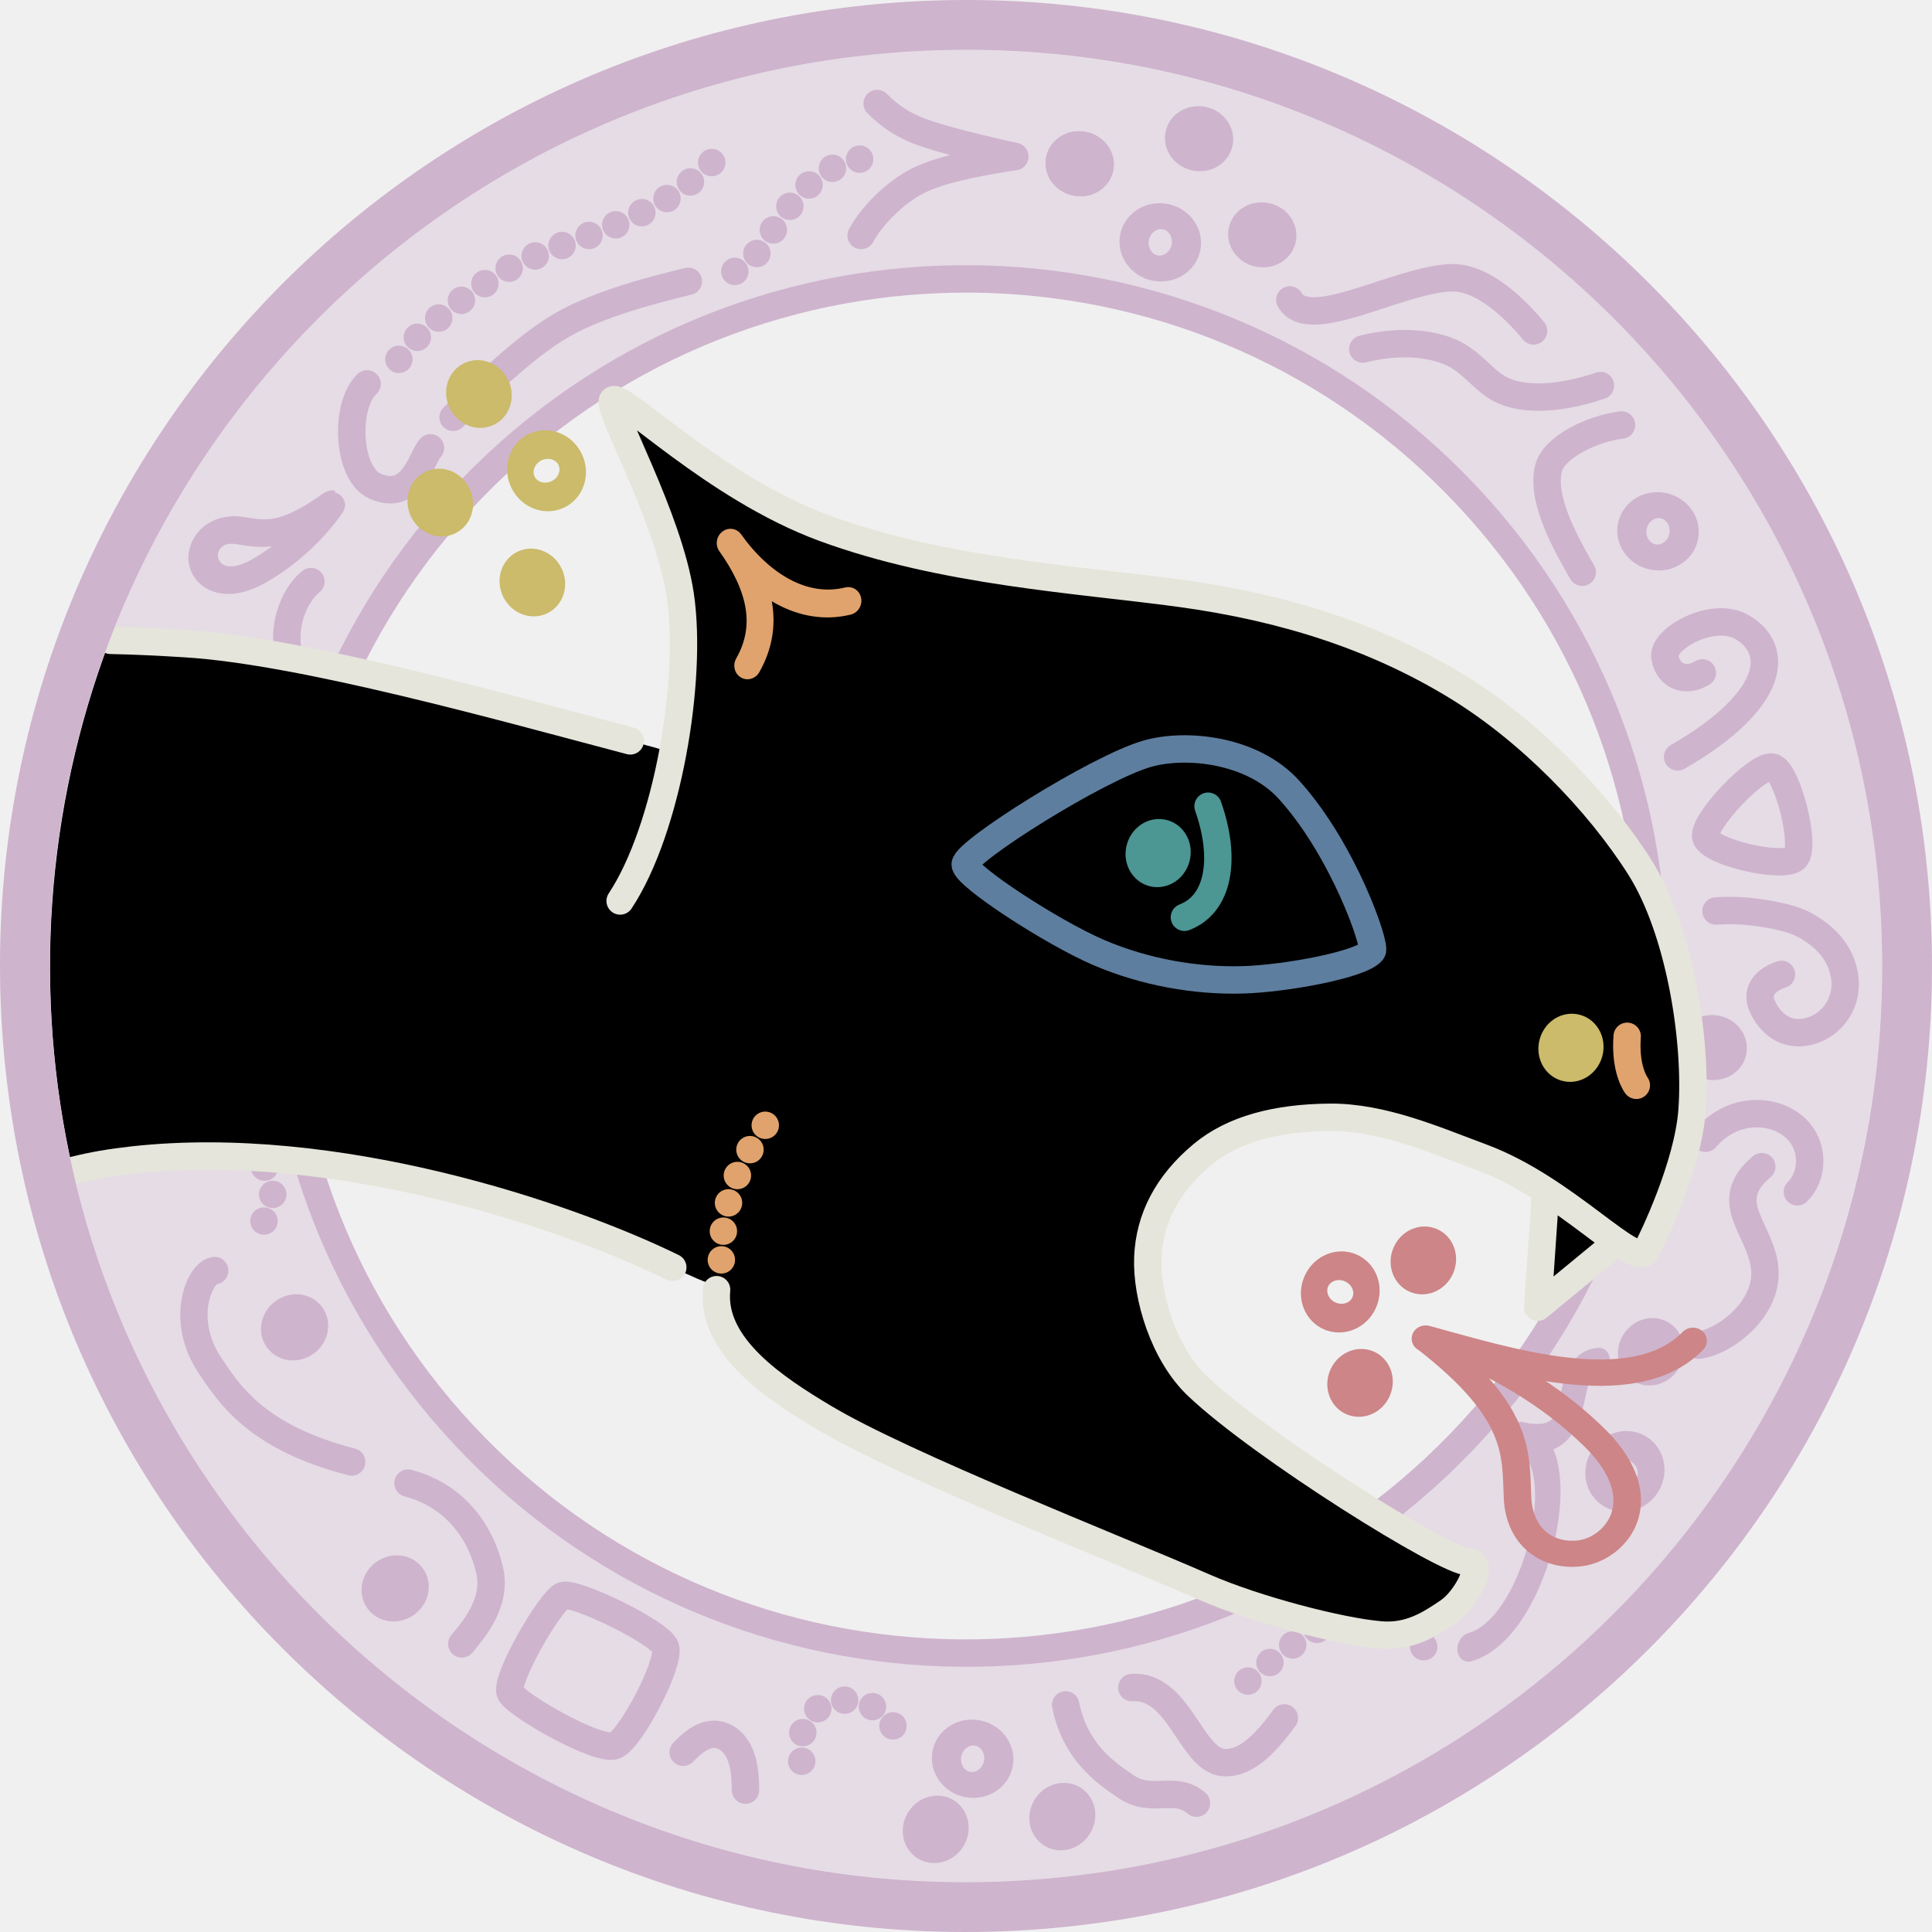
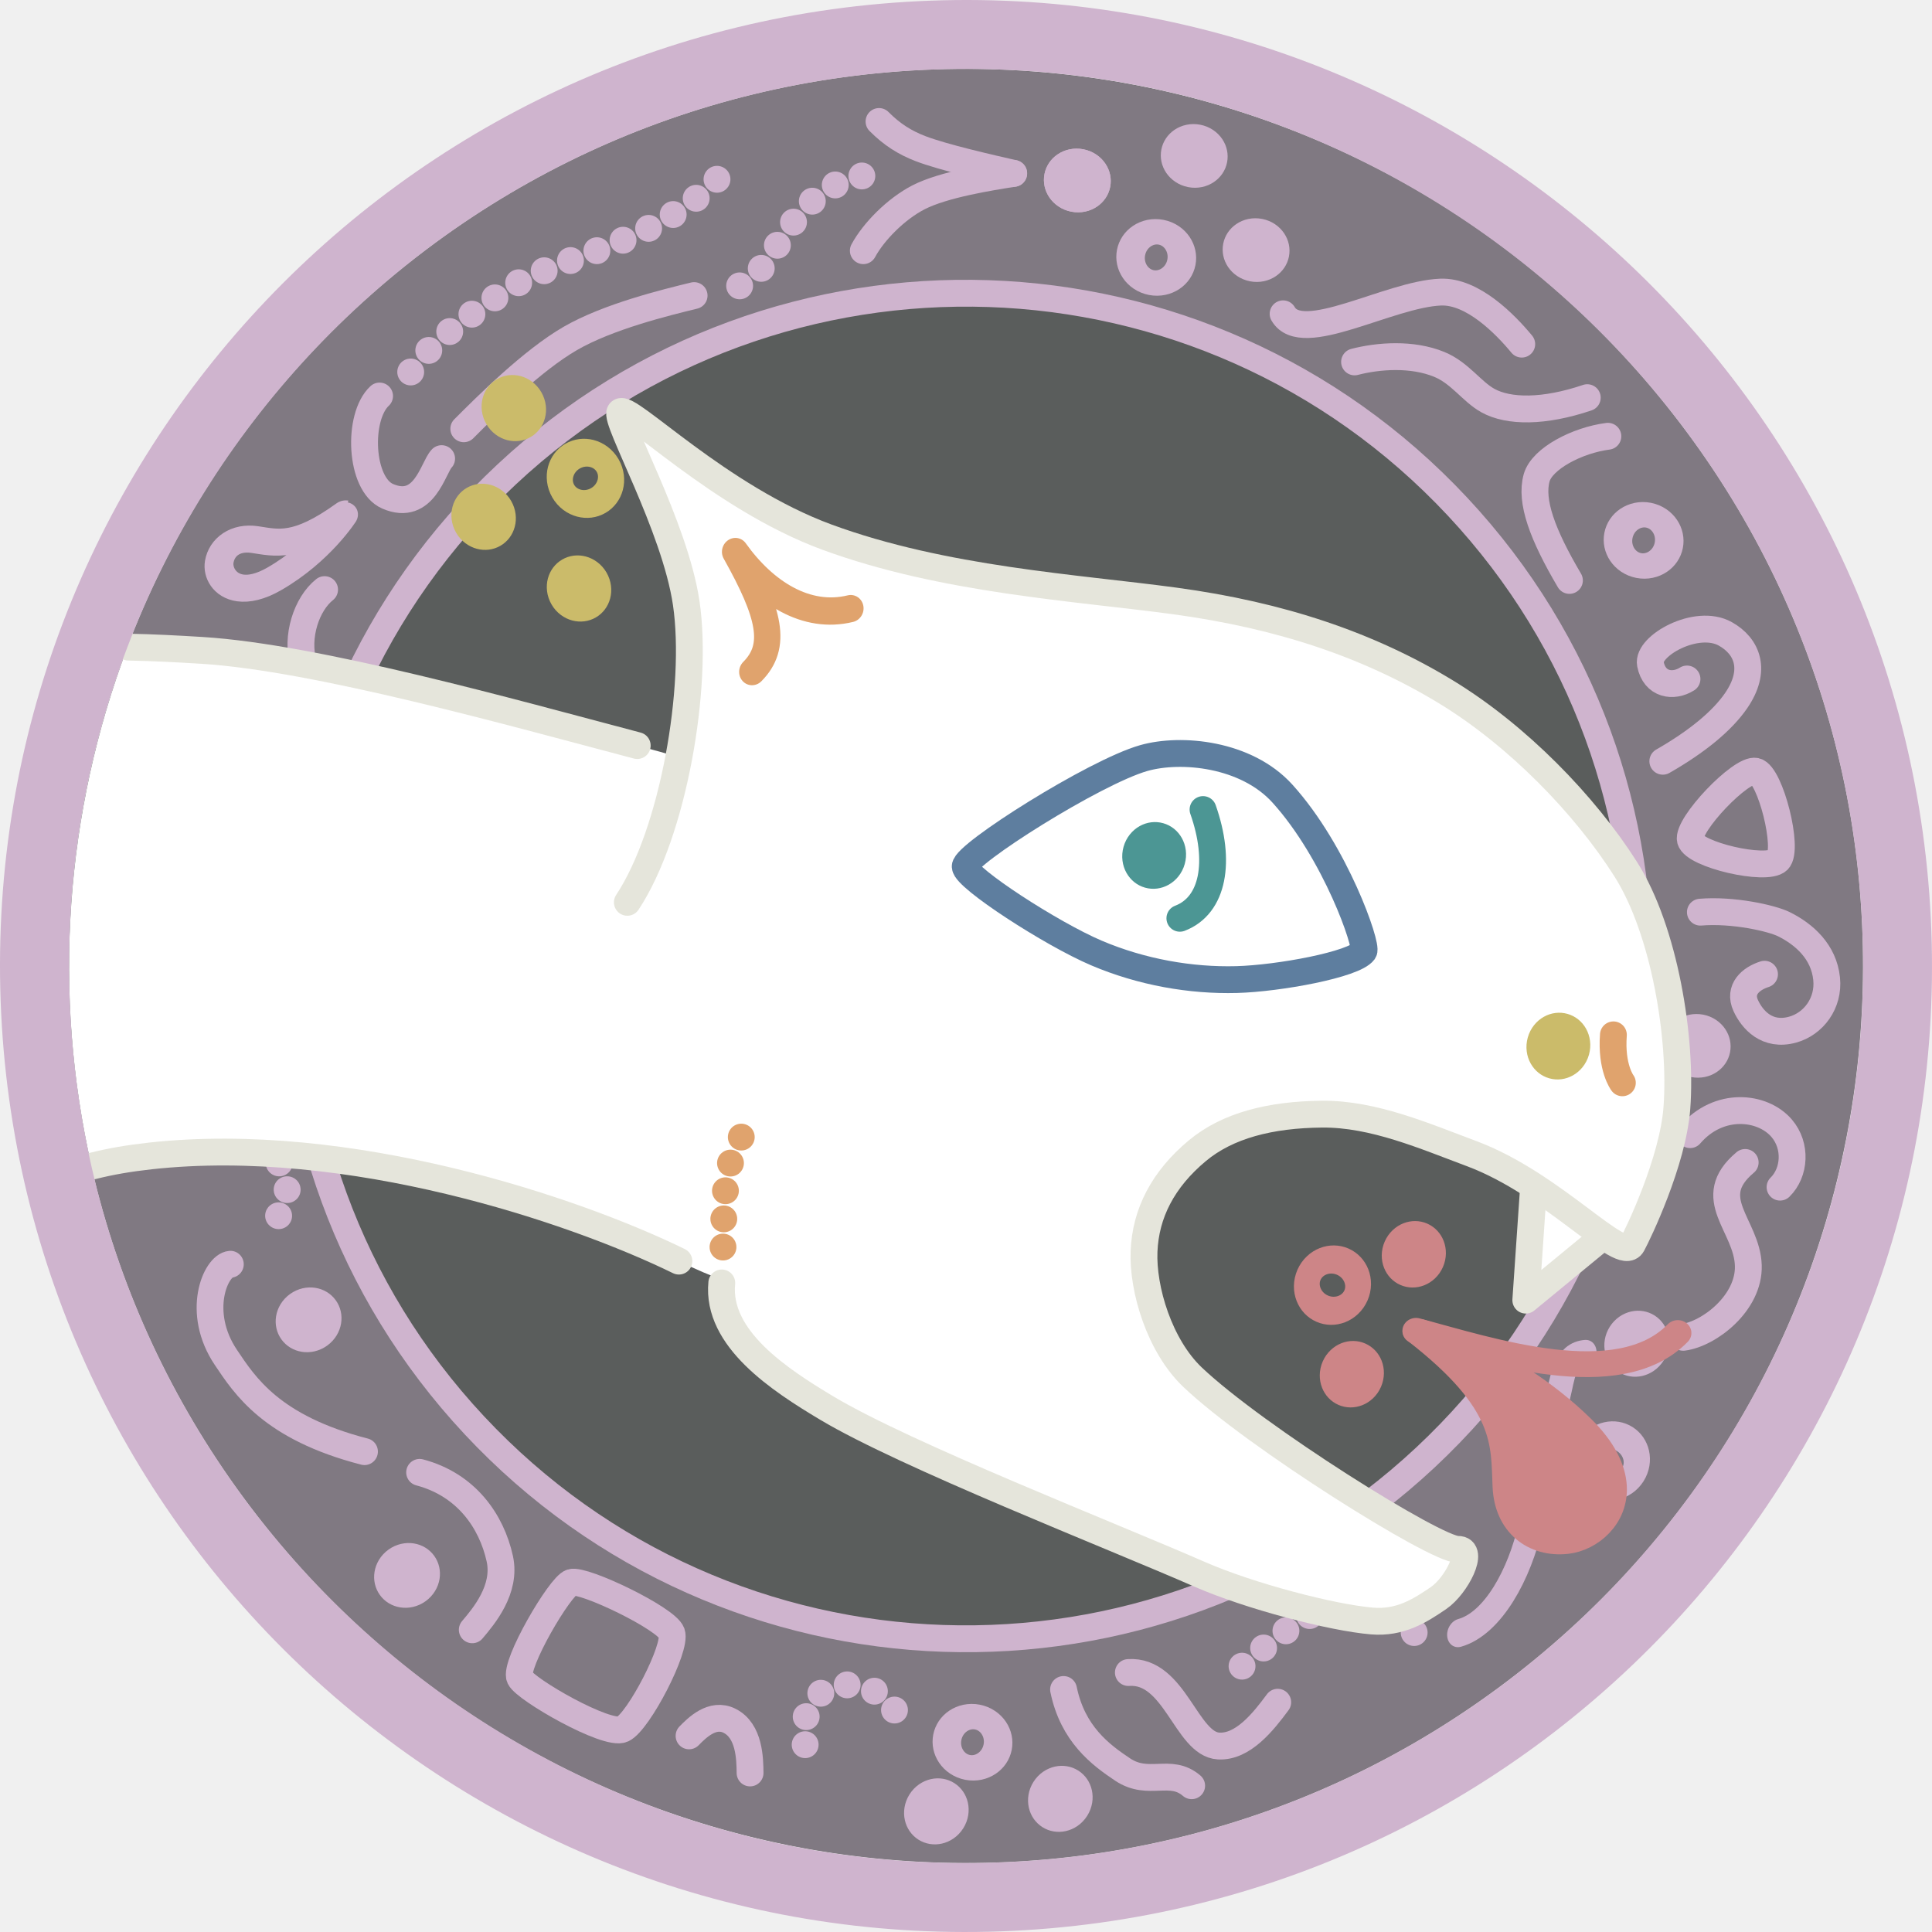
- <svg xmlns="http://www.w3.org/2000/svg" width="100%" height="100%" viewBox="0 0 470 470" version="1.1" xml:space="preserve" style="fill-rule:evenodd;clip-rule:evenodd;stroke-linecap:round;stroke-linejoin:round;stroke-miterlimit:1.5;">
-   <g transform="matrix(1,0,0,1,-45,-65)">
+ <svg xmlns="http://www.w3.org/2000/svg" width="100%" height="100%" viewBox="0 0 480 480" version="1.1" xml:space="preserve" style="fill-rule:evenodd;clip-rule:evenodd;stroke-linecap:round;stroke-linejoin:round;stroke-miterlimit:1.5;">
+   <g transform="matrix(1,0,0,1,-40,-60)">
    <g id="Website-Logo" transform="matrix(1.5358,0,0,1.5358,-547.773,-765.956)">
+       <g id="BackroundOffset" transform="matrix(0.675055,0.823173,-0.846056,0.69382,639.29,-283.41)">
+         <ellipse cx="650.229" cy="637.373" rx="136.302" ry="132.626" style="fill:rgb(90,93,92);" />
+       </g>
      <g id="RingOffset" transform="matrix(1.03654,0,0,1.03654,-18.2137,-35.4669)">
        <path d="M645.813,615.049C694.809,674.796 686.081,763.082 626.334,812.078C566.587,861.075 478.301,852.347 429.304,792.6C380.308,732.853 389.036,644.567 448.783,595.57C508.53,546.574 596.816,555.302 645.813,615.049ZM618.749,637.243C582.002,592.433 515.787,585.887 470.977,622.634C426.167,659.381 419.621,725.596 456.368,770.406C493.115,815.216 559.33,821.762 604.14,785.015C648.95,748.268 655.496,682.053 618.749,637.243Z" style="fill:rgb(207,180,206);fill-opacity:0.33;" />
      </g>
      <g transform="matrix(-0.583305,0.545293,-0.560406,-0.599473,1275.45,721.595)">
        <ellipse cx="650.229" cy="637.373" rx="136.302" ry="132.626" style="fill:none;stroke:rgb(207,180,206);stroke-width:5.36px;" />
      </g>
      <g id="Glyphs" transform="matrix(0.651126,0,0,0.651126,356.669,498.734)">
        <g transform="matrix(1.00536,0.417777,-0.506163,1.21805,-569.162,-717.729)">
          <path d="M1243.22,488.307C1234.87,491.775 1250.3,503.928 1233.22,506.533" style="fill:none;stroke:rgb(207,180,206);stroke-width:5.51px;" />
        </g>
        <g transform="matrix(1.00536,0.417777,-0.506163,1.21805,-569.162,-717.729)">
          <path d="M1233.23,506.507C1246.53,503.764 1253.84,537.661 1241.4,545.78" style="fill:none;stroke:rgb(207,180,206);stroke-width:5.51px;" />
        </g>
        <g transform="matrix(8.10419,5.1337,-5.82648,9.19782,-6493.38,-9431.32)">
          <ellipse cx="1159.18" cy="421.218" rx="0.498" ry="0.439" style="fill:rgb(207,180,206);stroke:rgb(207,180,206);stroke-width:0.65px;" />
        </g>
        <g transform="matrix(-1.16291,1.08712,-1.08712,-1.16291,1670.27,534.09)">
          <path d="M495.358,585.043C492.046,582.666 484.154,581.905 480.294,586.288C476.122,591.025 478.359,598.849 469.663,598.377" style="fill:none;stroke:rgb(207,180,206);stroke-width:4.19px;" />
        </g>
        <g transform="matrix(8.10419,5.1337,-5.82648,9.19782,-6636.56,-9318.25)">
          <ellipse cx="1159.18" cy="421.218" rx="0.498" ry="0.439" style="fill:rgb(207,180,206);stroke:rgb(207,180,206);stroke-width:0.65px;" />
        </g>
        <g transform="matrix(8.10419,5.1337,-5.82648,9.19782,-6667.36,-9315.14)">
          <ellipse cx="1159.18" cy="421.218" rx="0.498" ry="0.439" style="fill:rgb(207,180,206);stroke:rgb(207,180,206);stroke-width:0.65px;" />
        </g>
        <g transform="matrix(5.61567,7.77798,-8.8276,6.37349,-2650.1,-11249.3)">
          <ellipse cx="1159.18" cy="421.218" rx="0.498" ry="0.439" style="fill:rgb(207,180,206);stroke:rgb(207,180,206);stroke-width:0.65px;" />
        </g>
        <g transform="matrix(5.61567,7.77798,-8.8276,6.37349,-2674.56,-11312.8)">
          <ellipse cx="1159.18" cy="421.218" rx="0.498" ry="0.439" style="fill:rgb(207,180,206);stroke:rgb(207,180,206);stroke-width:0.65px;" />
        </g>
        <g transform="matrix(-1.16291,1.08712,-1.08712,-1.16291,1670.79,535.767)">
          <path d="M557.022,581.055C557.868,584.159 559.56,590.368 563.315,592.665C567.274,595.087 576.278,595.421 580.78,595.587" style="fill:none;stroke:rgb(207,180,206);stroke-width:4.19px;stroke-dasharray:0,4.4,0,0,0,0;" />
        </g>
        <g transform="matrix(10.8056,6.84493,-7.76864,12.2638,-8813.05,-12677.3)">
          <ellipse cx="1159.18" cy="421.218" rx="0.498" ry="0.439" style="fill:none;stroke:rgb(207,180,206);stroke-width:0.49px;" />
        </g>
        <g transform="matrix(-1.16291,1.08712,-1.08712,-1.16291,1670.27,534.09)">
          <path d="M468.318,591.847C465.069,591.924 462.009,594.775 461.856,598.397C461.663,602.963 466.148,608.163 472.976,607.416" style="fill:none;stroke:rgb(207,180,206);stroke-width:4.19px;" />
        </g>
        <g transform="matrix(-1.16291,1.08712,-1.08712,-1.16291,1670.27,534.09)">
          <path d="M580.486,586.659C584.282,585.957 589.284,585.233 591.896,587.972C595.401,591.646 588.68,601.364 594.347,605.964" style="fill:none;stroke:rgb(207,180,206);stroke-width:4.19px;" />
        </g>
        <g transform="matrix(-1.16291,1.08712,-1.08712,-1.16291,1670.27,534.09)">
          <path d="M599.197,586.313C599.665,590.657 604.219,590.773 605.336,595.497C606.294,599.553 607.248,604.894 603.545,610.939" style="fill:none;stroke:rgb(207,180,206);stroke-width:4.19px;" />
        </g>
        <g transform="matrix(-1.16291,1.08712,-1.08712,-1.16291,1670.27,534.09)">
          <path d="M433.726,629.334C431.291,629.361 425.467,639.91 426.768,641.853C428.069,643.796 440.372,643.077 441.532,640.991C442.691,638.904 436.24,629.305 433.726,629.334Z" style="fill:none;stroke:rgb(207,180,206);stroke-width:4.19px;" />
        </g>
        <g transform="matrix(-0.901193,1.31226,-1.31226,-0.901193,1691.86,228.978)">
          <path d="M650.664,684.773C649.261,686.733 651.462,700.885 653.02,702.144C654.466,703.313 668.747,702.256 669.846,700.361C670.87,698.594 669.674,683.947 667.382,682.588C665.035,681.197 652.085,682.789 650.664,684.773Z" style="fill:none;stroke:rgb(207,180,206);stroke-width:4.19px;" />
        </g>
        <g transform="matrix(-1.18238,0.694216,-0.752221,-1.28118,1406.08,883.996)">
          <path d="M593.975,799.76C592.377,799.723 592.075,806.873 589.606,808.631C587.136,810.388 579.576,809.047 579.159,810.303C578.743,811.56 586.339,813.66 587.108,816.172C587.877,818.683 582.737,824.8 583.775,825.371C584.813,825.943 590.191,819.829 593.335,819.601C596.479,819.373 601.661,824.483 602.638,824.003C603.615,823.523 598.117,818.884 599.197,816.722C600.276,814.559 609.116,812.341 609.116,811.029C609.116,809.717 601.72,810.728 599.197,808.85C596.673,806.972 595.574,799.797 593.975,799.76Z" style="fill:none;stroke:rgb(207,180,206);stroke-width:4.66px;" />
        </g>
        <g transform="matrix(-1.16291,1.08712,-1.08712,-1.16291,1670.27,534.09)">
          <path d="M447.644,789.102C450.699,791.173 456.809,795.313 461.04,796.516C464.884,797.609 469.877,797.379 473.027,796.317" style="fill:none;stroke:rgb(207,180,206);stroke-width:4.19px;" />
        </g>
        <g transform="matrix(-1.16291,1.08712,-1.08712,-1.16291,1670.27,534.09)">
          <path d="M457.468,809.372C457.383,806.481 456.755,804.174 455.629,801.852C453.992,798.474 449.76,792.226 447.644,789.102" style="fill:none;stroke:rgb(207,180,206);stroke-width:4.19px;" />
        </g>
        <g transform="matrix(0.020806,-1.32983,1.42332,0.167639,-519.794,1931.5)">
          <path d="M1289.75,404.739C1283.81,405.345 1268.21,406.274 1262.2,397.789" style="fill:none;stroke:rgb(207,180,206);stroke-width:5.09px;" />
        </g>
        <g transform="matrix(0.166224,-0.0202867,-0.0356718,-0.176301,-27.514,375.184)">
          <path d="M757.58,428.868C774.892,348.665 802.156,338.737 829.308,323.314C853.003,309.854 857.503,287.08 845.283,268.788C836.545,255.707 815.105,247.172 795.688,258.54C785.069,264.757 775.055,276.926 768.054,297.56C744.672,366.471 757.407,428.955 757.58,428.868Z" style="fill:none;stroke:rgb(207,180,206);stroke-width:39.95px;" />
        </g>
        <g transform="matrix(-0.130906,-0.104429,0.122813,-0.13142,172.119,323.144)">
          <path d="M757.58,428.868C774.892,348.665 802.156,338.737 829.308,323.314C853.003,309.854 857.503,287.08 845.283,268.788C836.545,255.707 815.105,247.172 795.688,258.54C785.069,264.757 775.055,276.926 768.054,297.56C744.672,366.471 757.407,428.955 757.58,428.868Z" style="fill:none;stroke:rgb(207,180,206);stroke-width:39.95px;" />
        </g>
        <g transform="matrix(-1.16291,1.08712,-1.08712,-1.16291,1670.27,534.09)">
          <path d="M580.927,808.824C578.885,812.847 574.111,815.379 570.571,815.094" style="fill:none;stroke:rgb(207,180,206);stroke-width:4.19px;" />
        </g>
        <g transform="matrix(3.64144,-8.97976,10.3111,4.11886,-8481.08,9008.73)">
          <ellipse cx="1159.18" cy="421.218" rx="0.498" ry="0.439" style="fill:none;stroke:rgb(207,180,206);stroke-width:0.64px;" />
        </g>
        <g transform="matrix(-0.929179,-0.0970981,0.0964398,-0.92288,397.81,1025.59)">
          <path d="M394.951,700.368C387.542,699.646 380.189,693.537 379.378,685.104C379.273,684.01 379.386,677.991 385.236,675.346" style="fill:none;stroke:rgb(207,180,206);stroke-width:7.16px;stroke-dasharray:0,7.52,0,0,0,0;" />
        </g>
        <g transform="matrix(-0.13929,0.923797,-0.917534,-0.138345,777.855,106.503)">
          <path d="M391.859,682.304C392.781,686.177 405.836,689.642 416.539,679.765C423.153,673.66 433.178,664.936 435.801,639.308" style="fill:none;stroke:rgb(207,180,206);stroke-width:7.16px;" />
        </g>
        <g transform="matrix(-1.16291,1.08712,-1.08712,-1.16291,1670.27,534.09)">
          <path d="M448.094,631.689C444.095,628.528 440.598,623.402 439.854,621.412C438.604,618.07 438.242,614.009 440.796,610.644C443.131,607.57 447.128,606.903 450.107,608.467C453.755,610.383 453.65,613.888 452.88,616.2C451.998,618.851 449.41,618.736 447.397,617.777" style="fill:none;stroke:rgb(207,180,206);stroke-width:4.19px;" />
        </g>
        <g transform="matrix(1.83501,-9.41623,10.6869,2.08264,-6320.96,10142.7)">
          <ellipse cx="1159.18" cy="421.218" rx="0.498" ry="0.439" style="fill:rgb(207,180,206);stroke:rgb(207,180,206);stroke-width:0.65px;" />
        </g>
        <g transform="matrix(1.83501,-9.41623,10.6869,2.08264,-6320.96,10142.7)">
          <ellipse cx="1159.18" cy="421.218" rx="0.498" ry="0.439" style="fill:rgb(207,180,206);stroke:rgb(207,180,206);stroke-width:0.65px;" />
        </g>
        <g transform="matrix(1.83501,-9.41623,10.6869,2.08264,-6276.55,10160)">
          <ellipse cx="1159.18" cy="421.218" rx="0.498" ry="0.439" style="fill:rgb(207,180,206);stroke:rgb(207,180,206);stroke-width:0.65px;" />
        </g>
        <g transform="matrix(1.83501,-9.41623,10.6869,2.08264,-6166.96,10357.7)">
          <ellipse cx="1159.18" cy="421.218" rx="0.498" ry="0.439" style="fill:rgb(207,180,206);stroke:rgb(207,180,206);stroke-width:0.65px;" />
        </g>
        <g transform="matrix(-1.16291,1.08712,-1.08712,-1.16291,1670.27,534.09)">
          <path d="M436.292,652.898C430.295,651.485 425.244,651.16 421.467,651.995C415.878,653.23 414.377,656.957 415.593,660.764C417.151,665.645 425.816,667.742 427.34,665.31C429.122,662.465 427.226,660.169 424.77,659.699" style="fill:none;stroke:rgb(207,180,206);stroke-width:4.19px;" />
        </g>
        <g transform="matrix(1.83501,-9.41623,10.6869,2.08264,-6291.92,10136.6)">
          <ellipse cx="1159.18" cy="421.218" rx="0.498" ry="0.439" style="fill:rgb(207,180,206);stroke:rgb(207,180,206);stroke-width:0.65px;" />
        </g>
        <g transform="matrix(2.44668,-12.555,14.2492,2.77685,-8510.9,13507.8)">
          <ellipse cx="1159.18" cy="421.218" rx="0.498" ry="0.439" style="fill:none;stroke:rgb(207,180,206);stroke-width:0.49px;" />
        </g>
        <g transform="matrix(2.44668,-12.555,14.2492,2.77685,-8556.55,13876.7)">
          <ellipse cx="1159.18" cy="421.218" rx="0.498" ry="0.439" style="fill:none;stroke:rgb(207,180,206);stroke-width:0.49px;" />
        </g>
        <g transform="matrix(2.44668,-12.555,14.2492,2.77685,-8389.81,13578.1)">
          <ellipse cx="1159.18" cy="421.218" rx="0.498" ry="0.439" style="fill:none;stroke:rgb(207,180,206);stroke-width:0.49px;" />
        </g>
        <g transform="matrix(-1.16291,1.08712,-1.08712,-1.16291,1670.27,534.09)">
          <path d="M497.103,809.232C501.118,811.49 509.148,816.006 515.789,817.543C522.532,819.104 532.55,818.764 537.558,818.595" style="fill:none;stroke:rgb(207,180,206);stroke-width:4.19px;" />
        </g>
        <g transform="matrix(-1.16291,1.08712,-1.08712,-1.16291,1670.27,534.09)">
          <path d="M543.266,817.553C545.169,817.468 550.925,813.275 553.429,819.006C555.334,823.364 548.431,831.322 543.667,831.305" style="fill:none;stroke:rgb(207,180,206);stroke-width:4.19px;" />
        </g>
        <g transform="matrix(-1.16291,1.08712,-1.08712,-1.16291,1670.27,534.09)">
          <path d="M537.558,830.728C532.915,831.943 523.974,830.944 517.331,829.747C507.666,828.006 494.906,818.224 479.57,820.282" style="fill:none;stroke:rgb(207,180,206);stroke-width:4.19px;stroke-dasharray:0,4.4,0,0,0,0;" />
        </g>
        <g transform="matrix(-1.16291,1.08712,-1.08712,-1.16291,1670.27,534.09)">
          <path d="M490.877,805.489C485.389,802.923 473.729,812.139 463.721,803.883" style="fill:none;stroke:rgb(207,180,206);stroke-width:4.19px;stroke-dasharray:0,4.4,0,0,0,0;" />
        </g>
        <g transform="matrix(-1.16291,1.08712,-1.08712,-1.16291,1670.27,534.09)">
          <path d="M625.011,626.614C623.765,629.806 626.798,634.713 629.737,635.902C635.34,638.169 638.906,632.374 640.688,629.477" style="fill:none;stroke:rgb(207,180,206);stroke-width:4.19px;stroke-dasharray:0,4.4,0,0,0,0;" />
        </g>
        <g transform="matrix(-1.16291,1.08712,-1.08712,-1.16291,1666.28,532.07)">
          <path d="M650.218,642.926C648.491,642.997 645.037,643.139 643.998,640.334C642.784,637.055 645.74,633.815 647.217,632.195" style="fill:none;stroke:rgb(207,180,206);stroke-width:4.19px;" />
        </g>
        <g transform="matrix(-1.48365,0.577041,-0.577041,-1.48365,1497.17,1046.2)">
          <path d="M652.049,645.395C649.624,646.71 644.773,649.34 644.024,654.194C643.118,660.066 644.678,666.813 650.802,671.272" style="fill:none;stroke:rgb(207,180,206);stroke-width:4.19px;" />
        </g>
        <g transform="matrix(-1.16291,1.08712,-1.08712,-1.16291,1670.27,534.09)">
          <path d="M431.895,744.379C433.259,738.643 417.736,735.343 411.626,730.068C407.85,726.808 407.672,719.576 407.92,715.488" style="fill:none;stroke:rgb(207,180,206);stroke-width:4.19px;" />
        </g>
        <g transform="matrix(-1.16291,1.08712,-1.08712,-1.16291,1670.27,534.09)">
          <path d="M428.873,731.281C425.48,729.431 421.406,726.152 419.488,721.982C418.031,718.814 418.684,715.411 417.794,712.662C416.653,709.136 412.641,705.339 406.155,702.402" style="fill:none;stroke:rgb(207,180,206);stroke-width:4.19px;" />
        </g>
        <g transform="matrix(-1.16291,1.08712,-1.08712,-1.16291,1670.27,534.09)">
          <path d="M407.92,695.805C411.815,698.613 417.805,700.283 420.469,698.659C423.706,696.687 425.863,691.578 427.668,683.467" style="fill:none;stroke:rgb(207,180,206);stroke-width:4.19px;" />
        </g>
      </g>
      <g transform="matrix(1.03654,0,0,1.03654,-18.2137,-35.4669)">
-         <path d="M401.077,735.072C394.934,708.1 396.933,679.833 406.701,654.055C410.628,654.133 414.481,654.329 418.3,654.564C436.176,655.666 466.741,664.272 486.256,669.421C488.909,670.122 491.041,670.727 492.747,671.252C494.368,662.606 494.858,653.704 493.906,647.216C492.134,635.135 482.589,618.509 483.575,617.359C484.755,615.984 498.98,630.682 515.866,636.892C534.095,643.596 554.829,644.774 570.124,646.846C586.79,649.105 600.439,653.753 612.337,660.959C623.617,667.79 634.15,678.666 640.527,688.716C646.611,698.304 649.325,715.213 648.509,725.993C647.875,734.37 642.482,745.57 641.541,747.295C640.971,748.34 639.382,747.593 637.028,745.963L636.79,746.212L624.931,755.973L626.109,738.797L626.167,738.157C623.167,736.208 619.87,734.365 616.401,733.076C609.266,730.426 601.196,726.87 593.13,726.944C585.052,727.018 578.381,728.721 573.664,732.657C568.292,737.139 565.597,742.428 565.352,748.342C565.106,754.256 567.767,763.095 572.909,767.986C582.685,777.284 610.953,794.962 614.33,794.871C617.024,794.797 614.131,800.539 611.318,802.462C608.411,804.451 605.318,806.415 600.932,806.05C594.706,805.532 581.824,802.174 574,798.747C560.196,792.702 528.17,780.188 515.866,772.834C508.507,768.435 498.602,761.985 499.448,753.287C499.465,753.121 499.483,752.956 499.504,752.794C497.679,752.139 495.457,751.203 492.757,749.883C476.294,741.834 441.238,730.061 410.274,733.466C406.981,733.828 403.925,734.355 401.077,735.072Z" style="fill:currentColor;" />
+         <path d="M401.077,735.072C394.934,708.1 396.933,679.833 406.701,654.055C410.628,654.133 414.481,654.329 418.3,654.564C436.176,655.666 466.741,664.272 486.256,669.421C488.909,670.122 491.041,670.727 492.747,671.252C494.368,662.606 494.858,653.704 493.906,647.216C492.134,635.135 482.589,618.509 483.575,617.359C484.755,615.984 498.98,630.682 515.866,636.892C534.095,643.596 554.829,644.774 570.124,646.846C586.79,649.105 600.439,653.753 612.337,660.959C623.617,667.79 634.15,678.666 640.527,688.716C646.611,698.304 649.325,715.213 648.509,725.993C647.875,734.37 642.482,745.57 641.541,747.295C640.971,748.34 639.382,747.593 637.028,745.963L636.79,746.212L624.931,755.973L626.109,738.797L626.167,738.157C623.167,736.208 619.87,734.365 616.401,733.076C609.266,730.426 601.196,726.87 593.13,726.944C585.052,727.018 578.381,728.721 573.664,732.657C568.292,737.139 565.597,742.428 565.352,748.342C565.106,754.256 567.767,763.095 572.909,767.986C582.685,777.284 610.953,794.962 614.33,794.871C617.024,794.797 614.131,800.539 611.318,802.462C608.411,804.451 605.318,806.415 600.932,806.05C594.706,805.532 581.824,802.174 574,798.747C560.196,792.702 528.17,780.188 515.866,772.834C508.507,768.435 498.602,761.985 499.448,753.287C499.465,753.121 499.483,752.956 499.504,752.794C497.679,752.139 495.457,751.203 492.757,749.883C476.294,741.834 441.238,730.061 410.274,733.466C406.981,733.828 403.925,734.355 401.077,735.072Z" style="fill:white;" />
      </g>
      <g id="Outline" transform="matrix(0.651126,0,0,0.651126,356.669,498.734)">
        <g transform="matrix(-1.34648,0,0,1.34648,1538.08,-334.007)">
          <path d="M996.834,459.115C988.32,446.266 983.702,419.344 985.963,403.937C988.058,389.654 999.343,369.997 998.177,368.638C996.782,367.012 979.964,384.389 960,391.731C938.449,399.657 913.935,401.05 895.852,403.5C876.148,406.17 860.011,411.665 845.945,420.185C832.609,428.262 820.155,441.12 812.616,453.002C805.423,464.337 802.214,484.329 803.179,497.074C803.929,506.978 810.304,520.219 811.417,522.259C813.405,525.902 825.87,511.119 841.14,505.448C849.575,502.315 859.116,498.11 868.653,498.198C878.204,498.286 886.09,500.299 891.667,504.952C898.018,510.251 901.204,516.504 901.494,523.496C901.785,530.489 898.639,540.938 892.559,546.721C881.002,557.713 847.58,578.615 843.588,578.506C840.403,578.42 843.823,585.207 847.149,587.482C850.587,589.833 854.242,592.155 859.428,591.723C866.789,591.111 882.019,587.141 891.269,583.09C907.59,575.942 945.454,561.147 960,552.453C968.701,547.252 980.411,539.627 979.41,529.343" style="fill:none;stroke:rgb(229,229,219);stroke-width:4.95px;" />
        </g>
        <g transform="matrix(-1.34648,0,0,1.34648,1538.08,-334.007)">
          <path d="M995.007,430.19C1018.08,424.102 1054.22,413.928 1075.35,412.625C1079.88,412.345 1084.25,412.114 1088.91,412.023" style="fill:none;stroke:rgb(229,229,219);stroke-width:4.95px;" />
        </g>
        <g transform="matrix(-1.34648,0,0,1.34648,1538.08,-334.007)">
          <path d="M987.322,525.318C1006.78,515.803 1048.23,501.883 1084.84,505.909C1088.76,506.34 1092.2,506.925 1095.59,507.782" style="fill:none;stroke:rgb(229,229,219);stroke-width:4.95px;" />
        </g>
        <g transform="matrix(-1.34648,0,0,1.34648,1538.08,-334.007)">
          <path d="M817.034,520.978L831.055,532.518L829.663,512.211" style="fill:none;stroke:rgb(229,229,219);stroke-width:4.95px;" />
        </g>
      </g>
      <g id="Red" transform="matrix(0.651126,0,0,0.651126,356.669,498.734)">
        <g transform="matrix(1.03683,1.26433,-1.29937,1.06557,434.007,-1201.27)">
          <ellipse cx="650.229" cy="637.373" rx="136.302" ry="132.626" style="fill:none;" />
        </g>
        <g transform="matrix(11.7184,5.12757,-5.81952,13.2998,-10761.4,-11166.6)">
          <ellipse cx="1159.18" cy="421.218" rx="0.498" ry="0.439" style="fill:none;stroke:rgb(205,133,135);stroke-width:0.49px;" />
        </g>
        <g transform="matrix(8.78883,3.84568,-4.36464,9.97486,-7973.51,-8258.01)">
          <ellipse cx="1159.18" cy="421.218" rx="0.498" ry="0.439" style="fill:rgb(205,133,135);stroke:rgb(205,133,135);stroke-width:0.65px;" />
        </g>
        <g transform="matrix(8.78883,3.84568,-4.36464,9.97486,-7958.11,-8287.8)">
          <ellipse cx="1159.18" cy="421.218" rx="0.498" ry="0.439" style="fill:rgb(205,133,135);stroke:rgb(205,133,135);stroke-width:0.65px;" />
        </g>
        <g transform="matrix(-0.6423,2.34162,-2.47114,-0.608634,1556.47,-1557.97)">
          <path d="M894.251,238.872C894.397,231.389 895.541,218.162 888.062,214.162" style="fill:none;stroke:rgb(205,133,135);stroke-width:2.65px;" />
        </g>
        <g transform="matrix(-0.166408,0.307957,-0.324991,-0.157686,657.257,224.967)">
-           <path d="M757.58,428.868C774.892,348.665 802.156,338.737 829.308,323.314C853.003,309.854 857.503,287.08 845.283,268.788C836.545,255.707 815.105,247.172 795.688,258.54C785.069,264.757 775.055,276.926 768.054,297.56C744.672,366.471 757.407,428.955 757.58,428.868Z" style="fill:none;stroke:rgb(205,133,135);stroke-width:18.35px;" />
+           <path d="M757.58,428.868C774.892,348.665 802.156,338.737 829.308,323.314C853.003,309.854 857.503,287.08 845.283,268.788C836.545,255.707 815.105,247.172 795.688,258.54C785.069,264.757 775.055,276.926 768.054,297.56C744.672,366.471 757.407,428.955 757.58,428.868Z" style="fill:rgb(205,133,135);stroke:rgb(205,133,135);stroke-width:18.35px;" />
        </g>
      </g>
      <g id="Yellow" transform="matrix(0.651126,0,0,0.651126,356.669,498.734)">
        <g transform="matrix(9.2332,2.60399,-2.9554,10.4792,-9030.9,-7112.62)">
          <ellipse cx="1159.18" cy="421.218" rx="0.498" ry="0.439" style="fill:rgb(203,187,106);stroke:rgb(203,187,106);stroke-width:0.65px;" />
        </g>
-         <g transform="matrix(-11.4888,5.62325,-6.3821,-13.0392,16183.8,-846.492)">
+         <g transform="matrix(-11.0625,6.42141,-7.28796,-12.5554,16078.7,-1976.17)">
          <ellipse cx="1159.18" cy="421.218" rx="0.498" ry="0.439" style="fill:none;stroke:rgb(203,187,106);stroke-width:0.49px;" />
        </g>
-         <g transform="matrix(-8.61661,4.21744,-4.78657,-9.77939,12156.5,-582.256)">
-           <ellipse cx="1159.18" cy="421.218" rx="0.498" ry="0.439" style="fill:rgb(203,187,106);stroke:rgb(203,187,106);stroke-width:0.65px;" />
-         </g>
-         <g transform="matrix(-8.61661,4.21744,-4.78657,-9.77939,12165.9,-608.667)">
-           <ellipse cx="1159.18" cy="421.218" rx="0.498" ry="0.439" style="fill:rgb(203,187,106);stroke:rgb(203,187,106);stroke-width:0.65px;" />
-         </g>
-         <g transform="matrix(-8.61661,4.21744,-4.78657,-9.77939,12178.9,-562.812)">
+         <g transform="matrix(-8.29688,4.81606,-5.46597,-9.41653,12080.1,-1427.87)">
+           <ellipse cx="1159.18" cy="421.218" rx="0.498" ry="0.439" style="fill:rgb(203,187,106);stroke:rgb(203,187,106);stroke-width:0.65px;" />
+         </g>
+         <g transform="matrix(-8.29688,4.81606,-5.46597,-9.41653,12087.6,-1454.88)">
+           <ellipse cx="1159.18" cy="421.218" rx="0.498" ry="0.439" style="fill:rgb(203,187,106);stroke:rgb(203,187,106);stroke-width:0.65px;" />
+         </g>
+         <g transform="matrix(-8.29688,4.81606,-5.46597,-9.41653,12103.8,-1410.06)">
          <ellipse cx="1159.18" cy="421.218" rx="0.498" ry="0.439" style="fill:rgb(203,187,106);stroke:rgb(203,187,106);stroke-width:0.65px;" />
        </g>
        <g transform="matrix(1.03683,1.26433,-1.29937,1.06557,434.007,-1201.27)">
          <ellipse cx="650.229" cy="637.373" rx="136.302" ry="132.626" style="fill:none;" />
        </g>
      </g>
      <g id="Blue" transform="matrix(0.651126,0,0,0.651126,356.669,498.734)">
        <g transform="matrix(-1.34648,0,0,1.34648,1538.08,-334.007)">
          <path d="M934.494,452.519C934.568,450.231 910.629,435.084 901.547,432.497C894.662,430.536 882.639,431.683 875.974,439.04C866.134,449.901 860.22,467.155 860.945,468.158C862.703,470.589 876.64,473.157 884.416,473.366C892.841,473.593 901.941,472.015 910.292,468.459C918.643,464.902 934.425,454.639 934.494,452.519Z" style="fill:none;stroke:rgb(94,126,159);stroke-width:4.95px;" />
        </g>
        <g transform="matrix(1.03683,1.26433,-1.29937,1.06557,434.007,-1201.27)">
          <ellipse cx="650.229" cy="637.373" rx="136.302" ry="132.626" style="fill:none;" />
        </g>
      </g>
      <g id="Turqoise" transform="matrix(0.651126,0,0,0.651126,356.669,498.734)">
        <g transform="matrix(-1.34648,4.41844e-17,-4.41844e-17,1.34648,1538.08,-334.007)">
          <path d="M890.612,441.993C887.261,451.514 888.668,459.693 894.885,462.059" style="fill:none;stroke:rgb(76,150,148);stroke-width:4.95px;" />
        </g>
        <g transform="matrix(9.2332,2.60399,-2.9554,10.4792,-9131.33,-7159.99)">
          <ellipse cx="1159.18" cy="421.218" rx="0.498" ry="0.439" style="fill:rgb(76,150,148);stroke:rgb(76,150,148);stroke-width:0.65px;" />
        </g>
        <g transform="matrix(1.03683,1.26433,-1.29937,1.06557,434.007,-1201.27)">
          <ellipse cx="650.229" cy="637.373" rx="136.302" ry="132.626" style="fill:none;" />
        </g>
      </g>
      <g id="Orange" transform="matrix(0.651126,0,0,0.651126,356.669,498.734)">
        <g transform="matrix(-0.532019,1.7803,-1.70695,-0.5101,2095.1,-1542.2)">
-           <path d="M1188.28,709.823C1191.34,715.273 1189.56,721.903 1185.38,727.507C1189.6,721.879 1194.28,719.026 1200.1,720.416" style="fill:none;stroke:rgb(224,163,109);stroke-width:3.66px;" />
+           <path d="M1188.28,709.823C1191.34,715.273 1189.56,721.903 1185.38,727.507C1192,720.381 1195.86,718.043 1200.1,720.416" style="fill:none;stroke:rgb(224,163,109);stroke-width:3.66px;" />
        </g>
        <g transform="matrix(-1.34648,0,0,1.34648,1538.08,-334.007)">
          <path d="M814.89,483.566C815.354,489.645 813.236,492.415 813.236,492.415" style="fill:none;stroke:rgb(224,163,109);stroke-width:4.95px;" />
        </g>
        <g transform="matrix(-1.34648,0,0,1.34648,1538.08,-334.007)">
-           <path d="M978.547,523.957C978.201,510.053 973.414,503.485 967.771,495.611" style="fill:none;stroke:rgb(224,163,109);stroke-width:4.95px;stroke-dasharray:0,5.2,0,0,0,0;" />
+           <path d="M979.185,522.722C978.839,508.817 978.749,507.394 973.591,498.386" style="fill:none;stroke:rgb(224,163,109);stroke-width:4.95px;stroke-dasharray:0,5.2,0,0,0,0;" />
        </g>
        <g transform="matrix(1.03683,1.26433,-1.29937,1.06557,434.007,-1201.27)">
          <ellipse cx="650.229" cy="637.373" rx="136.302" ry="132.626" style="fill:none;" />
        </g>
      </g>
      <g transform="matrix(0.651126,0,0,0.651126,356.669,498.734)">
-         <path d="M271.43,65.159C401.042,60.429 510.111,161.818 514.841,291.43C519.571,421.042 418.182,530.111 288.57,534.841C158.958,539.571 49.889,438.182 45.159,308.57C40.429,178.958 141.818,69.889 271.43,65.159ZM271.872,77.281C148.95,81.766 52.795,185.205 57.281,308.128C61.766,431.05 165.205,527.205 288.128,522.719C411.05,518.234 507.205,414.795 502.719,291.872C498.234,168.95 394.795,72.795 271.872,77.281Z" style="fill:rgb(207,180,206);" />
+         <path d="M271.248,60.162C403.618,55.332 515.007,158.878 519.838,291.248C524.668,423.618 421.122,535.007 288.752,539.838C156.382,544.668 44.993,441.122 40.162,308.752C35.332,176.382 138.878,64.993 271.248,60.162ZM271.872,77.281C148.95,81.766 52.795,185.205 57.281,308.128C61.766,431.05 165.205,527.205 288.128,522.719C411.05,518.234 507.205,414.795 502.719,291.872C498.234,168.95 394.795,72.795 271.872,77.281Z" style="fill:rgb(207,180,206);" />
      </g>
    </g>
  </g>
</svg>
